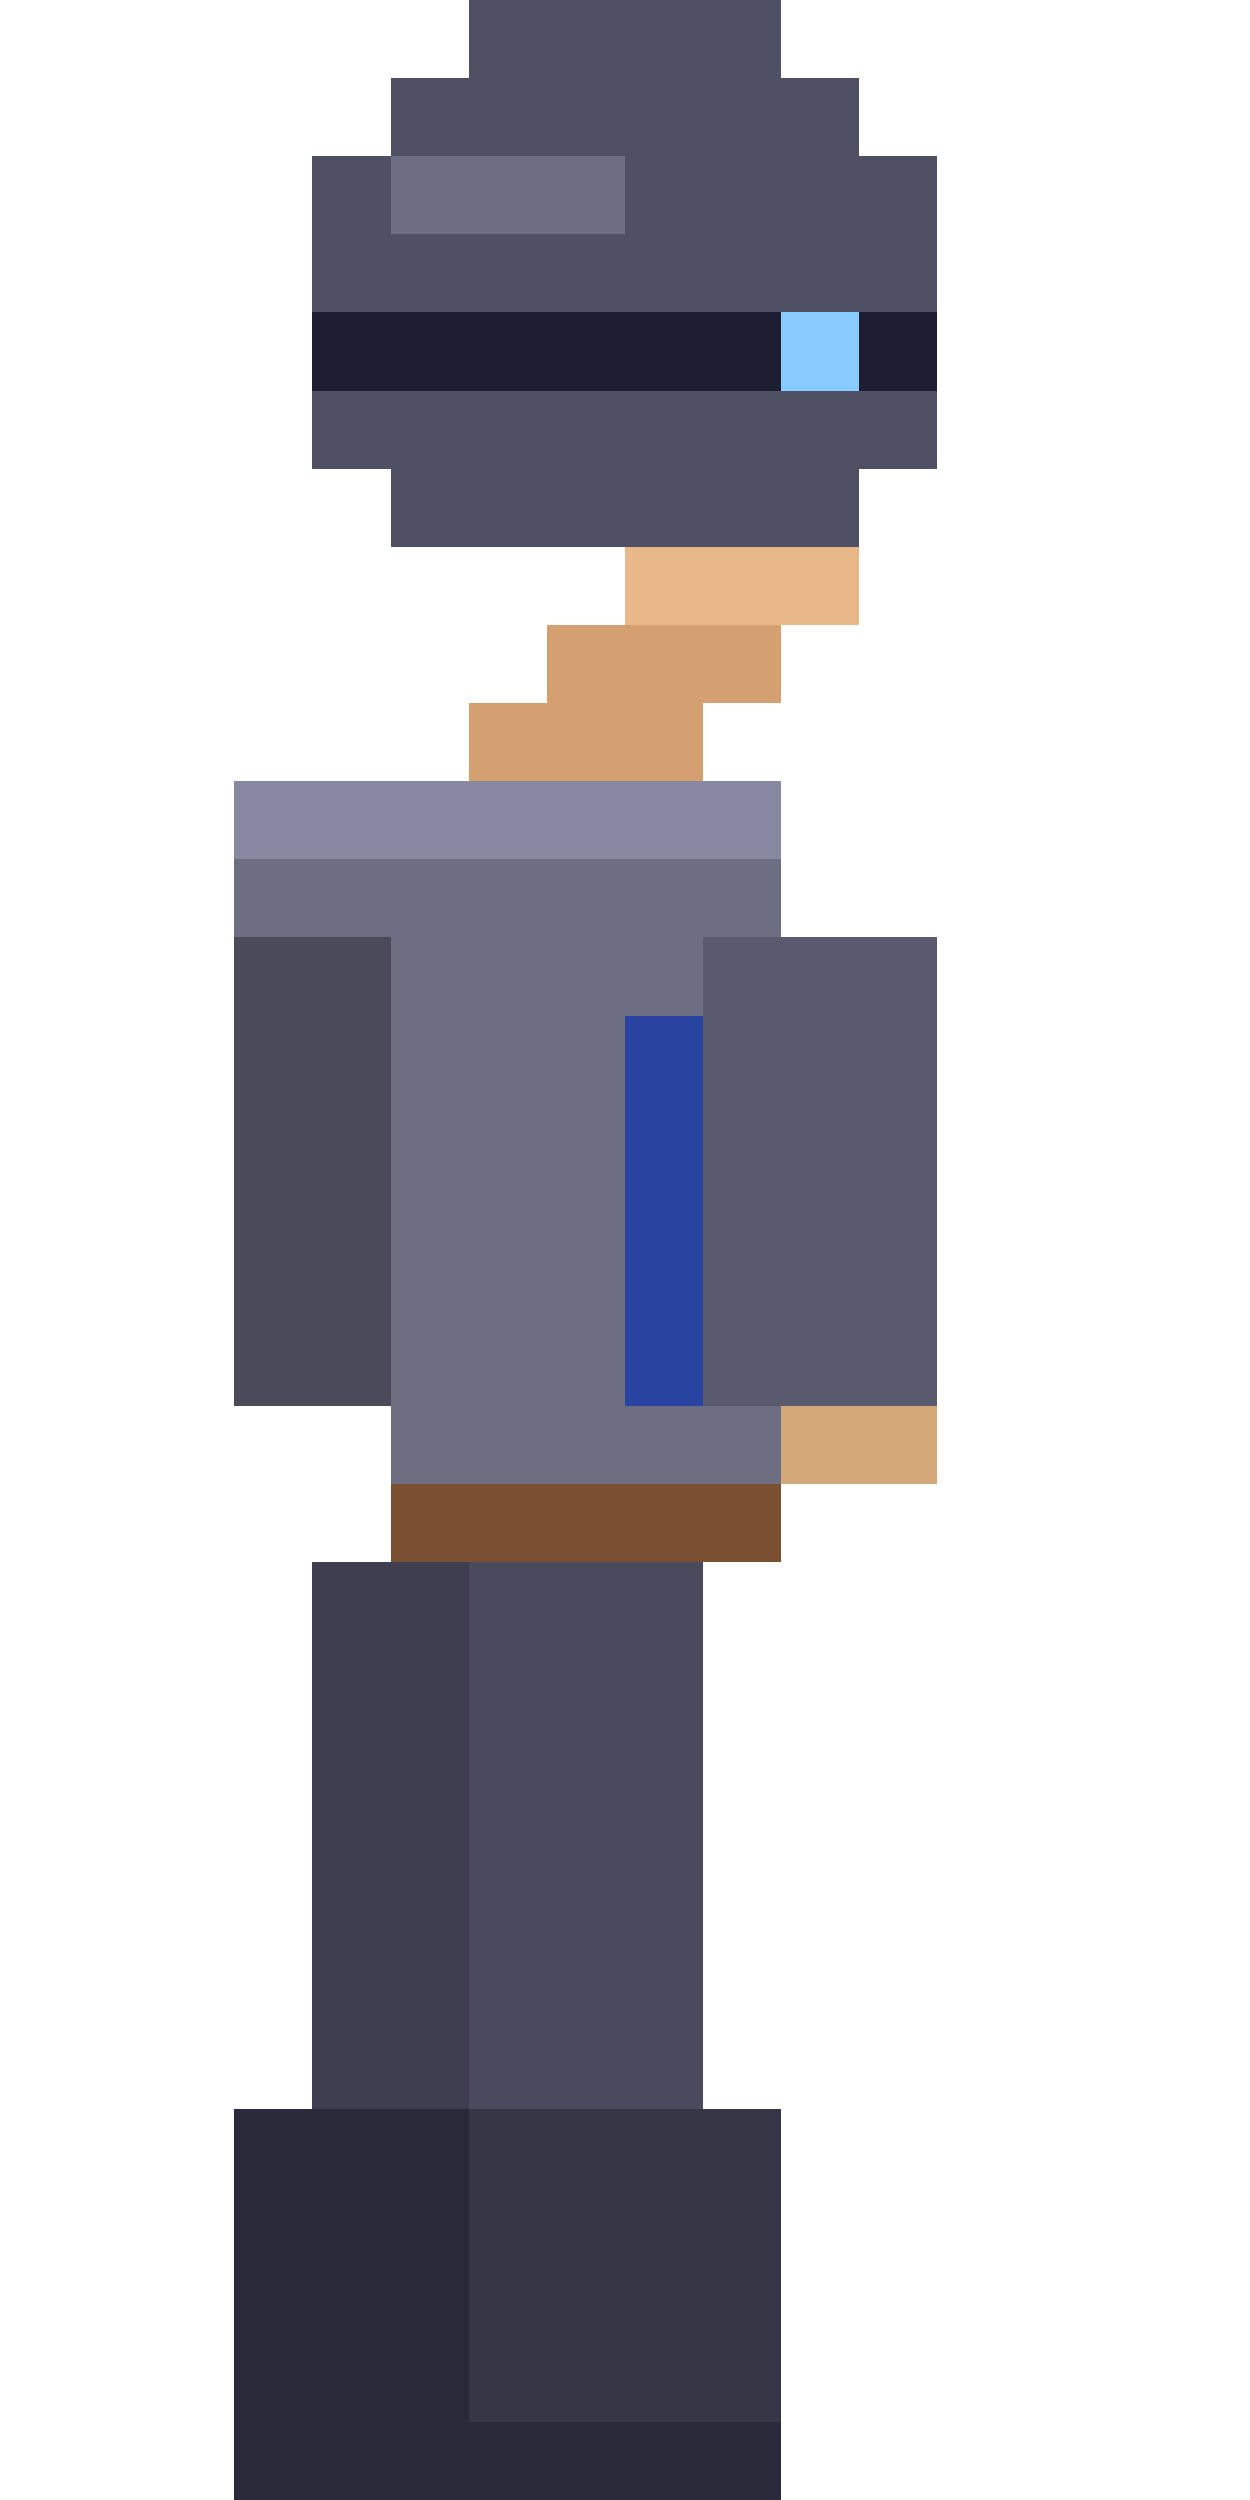
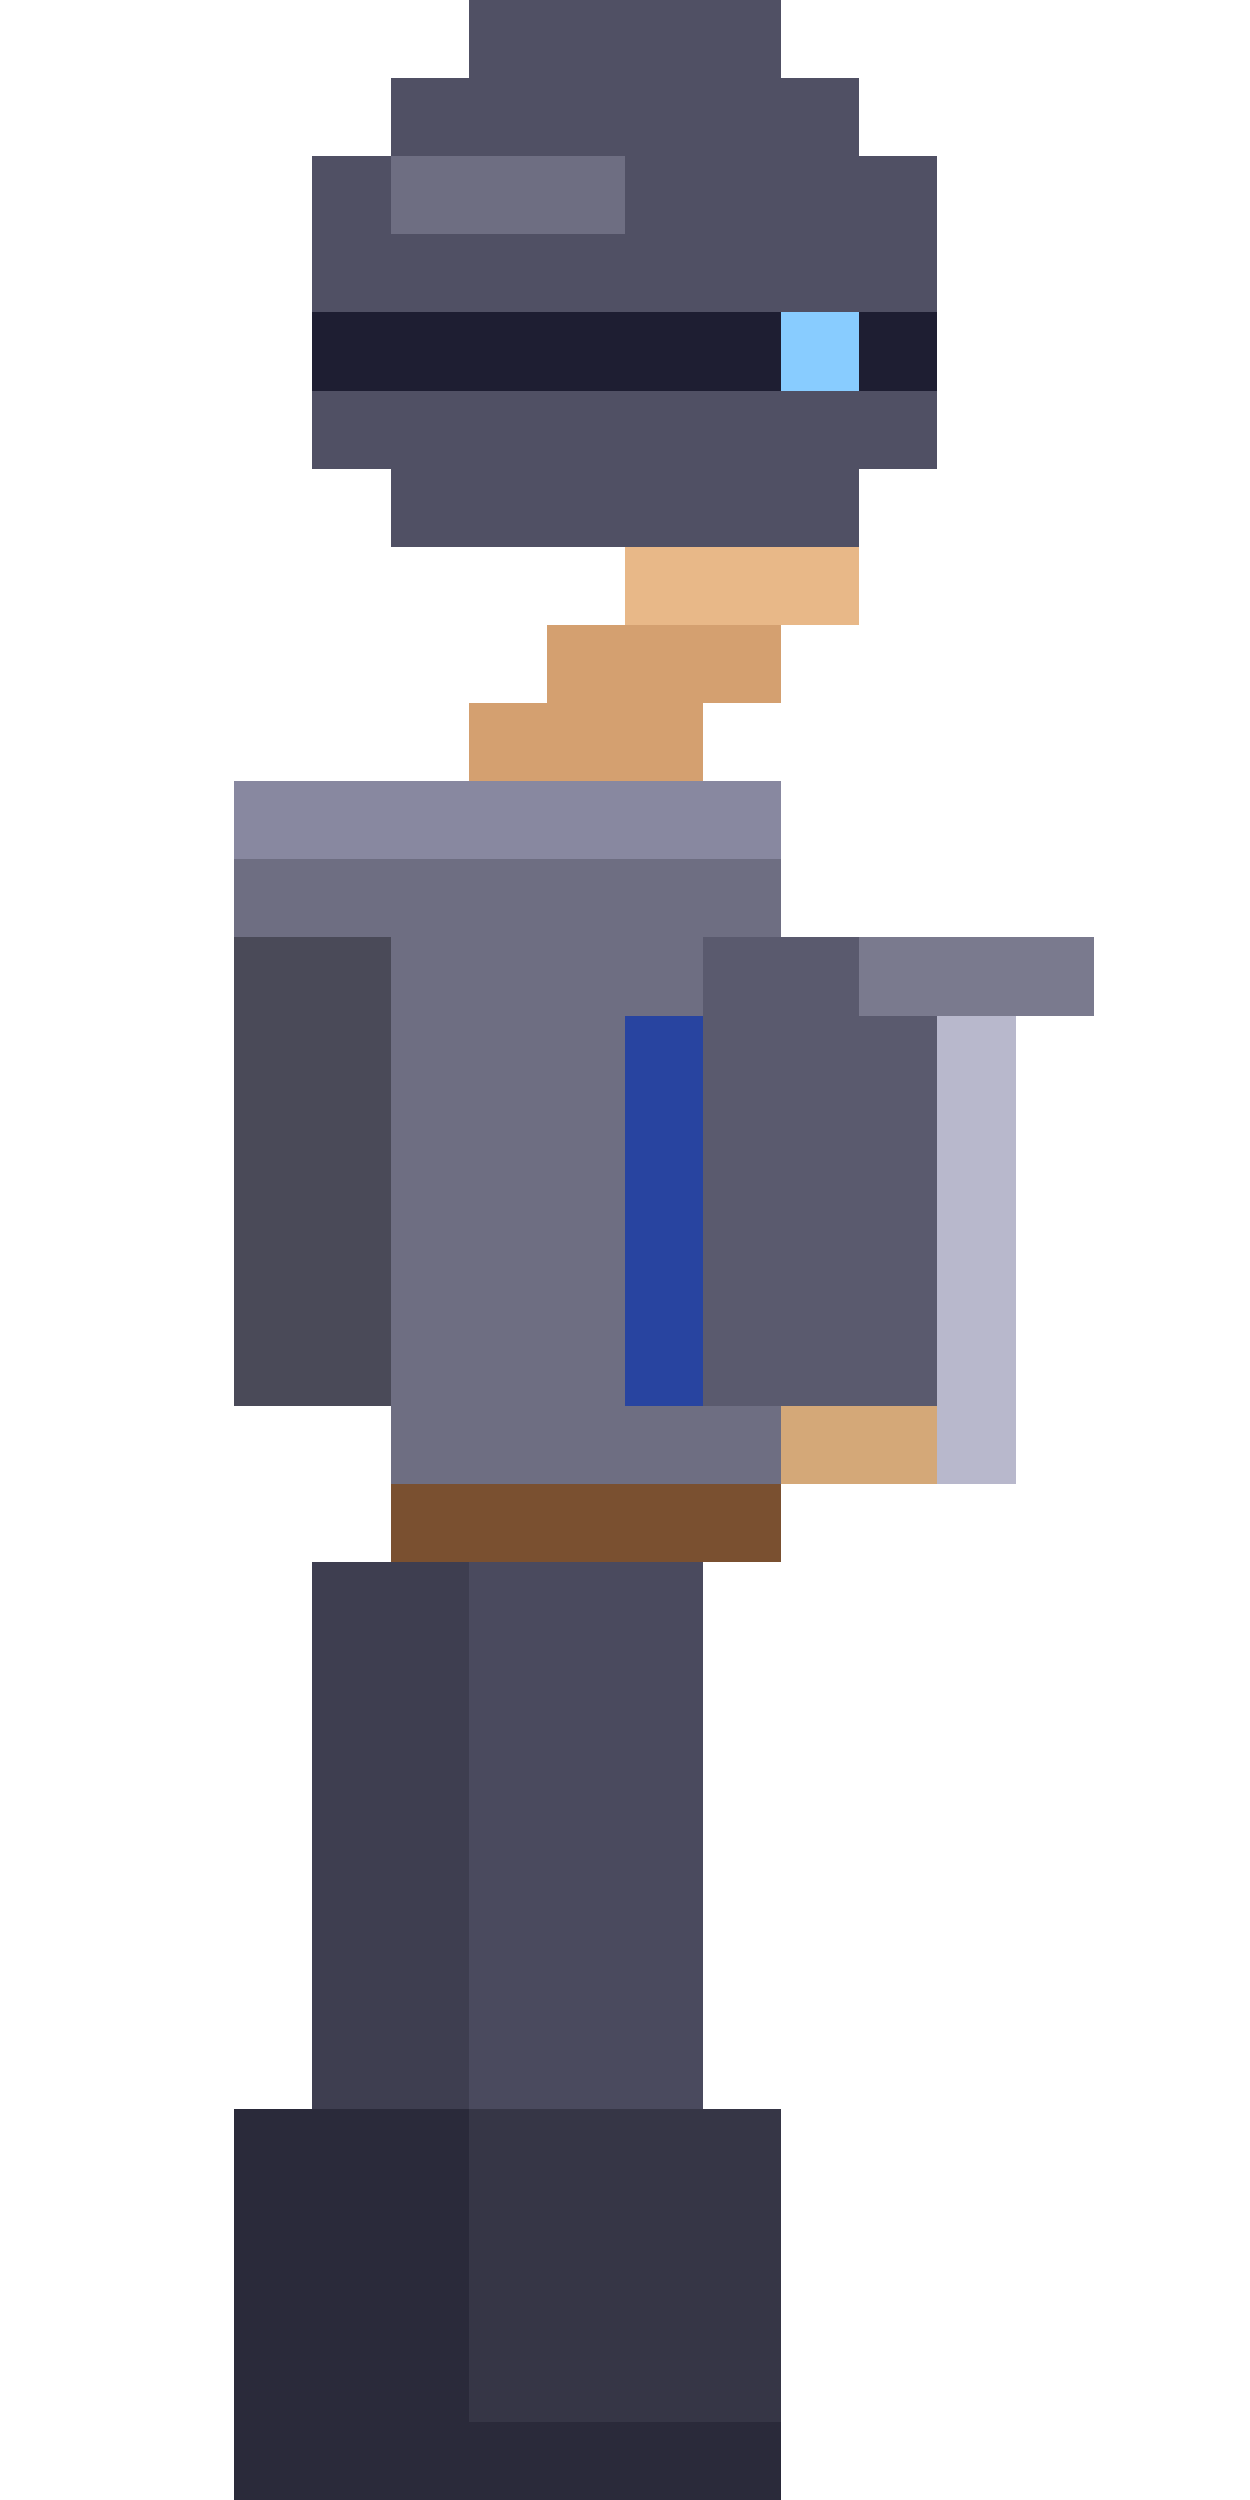
<svg xmlns="http://www.w3.org/2000/svg" viewBox="0 0 16 32" shape-rendering="crispEdges">
  <rect x="5" y="10" width="5" height="9" fill="#6E6E82" />
  <rect x="8" y="13" width="2" height="5" fill="#2844A0" />
  <rect x="9" y="13" width="1" height="5" fill="#3858C0" />
  <rect x="6" y="0" width="4" height="1" fill="#505064" />
  <rect x="5" y="1" width="6" height="1" fill="#505064" />
  <rect x="4" y="2" width="8" height="4" fill="#505064" />
  <rect x="5" y="6" width="6" height="1" fill="#505064" />
  <rect x="5" y="2" width="3" height="1" fill="#6E6E82" />
  <rect x="4" y="4" width="8" height="1" fill="#1E1E32" />
  <rect x="10" y="4" width="1" height="1" fill="#88CCFF" />
  <rect x="8" y="7" width="3" height="1" fill="#E8B888" />
  <rect x="7" y="8" width="3" height="1" fill="#D4A070" />
  <rect x="6" y="9" width="3" height="1" fill="#D4A070" />
  <rect x="3" y="10" width="7" height="1" fill="#8888A0" />
  <rect x="3" y="11" width="7" height="1" fill="#6E6E82" />
  <rect x="3" y="12" width="2" height="6" fill="#4A4A58" />
  <rect x="9" y="12" width="3" height="6" fill="#5A5A6E" />
  <rect x="10" y="18" width="2" height="1" fill="#D4A878" />
+   <rect x="12" y="13" width="1" height="6" fill="#B8B8CC" />
+   <rect x="11" y="12" width="3" height="1" fill="#7A7A8E" />
  <rect x="5" y="19" width="5" height="1" fill="#7A5030" />
  <rect x="4" y="20" width="3" height="7" fill="#3E3E50" />
  <rect x="6" y="20" width="3" height="7" fill="#4A4A5E" />
  <rect x="3" y="27" width="4" height="5" fill="#2A2A3A" />
  <rect x="6" y="27" width="4" height="5" fill="#363646" />
  <rect x="6" y="31" width="4" height="1" fill="#2A2A3A" />
</svg>
